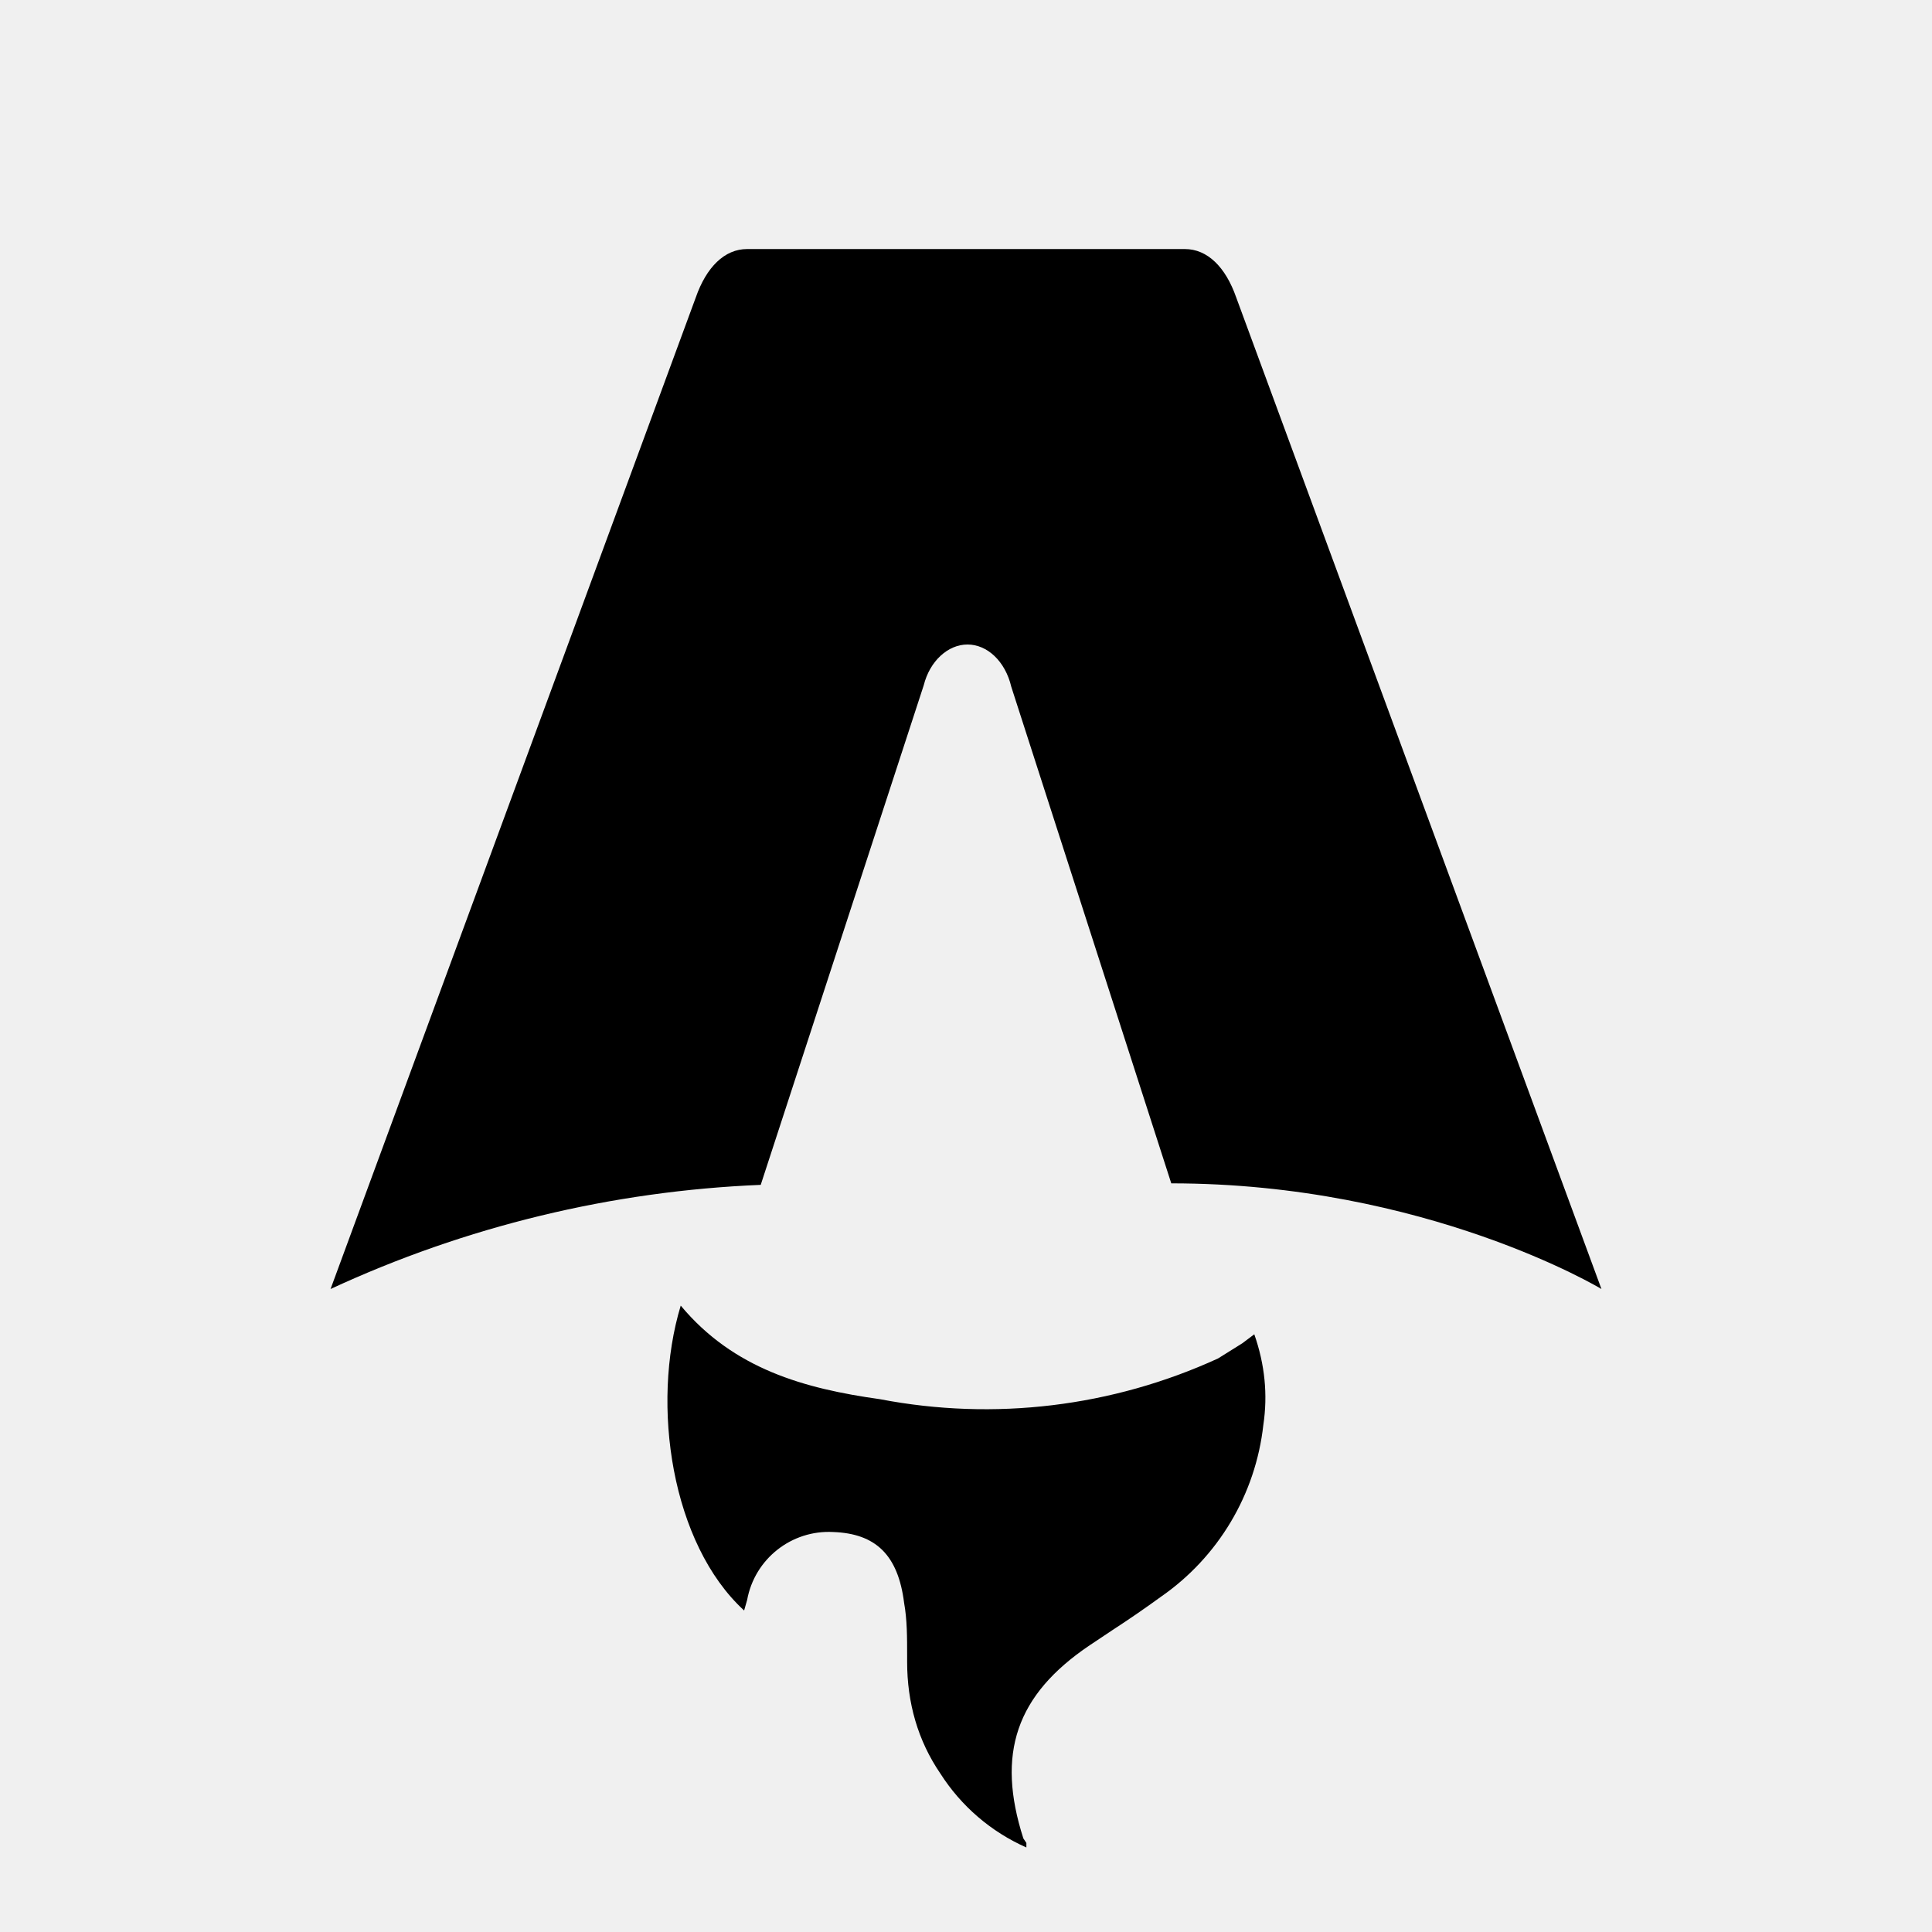
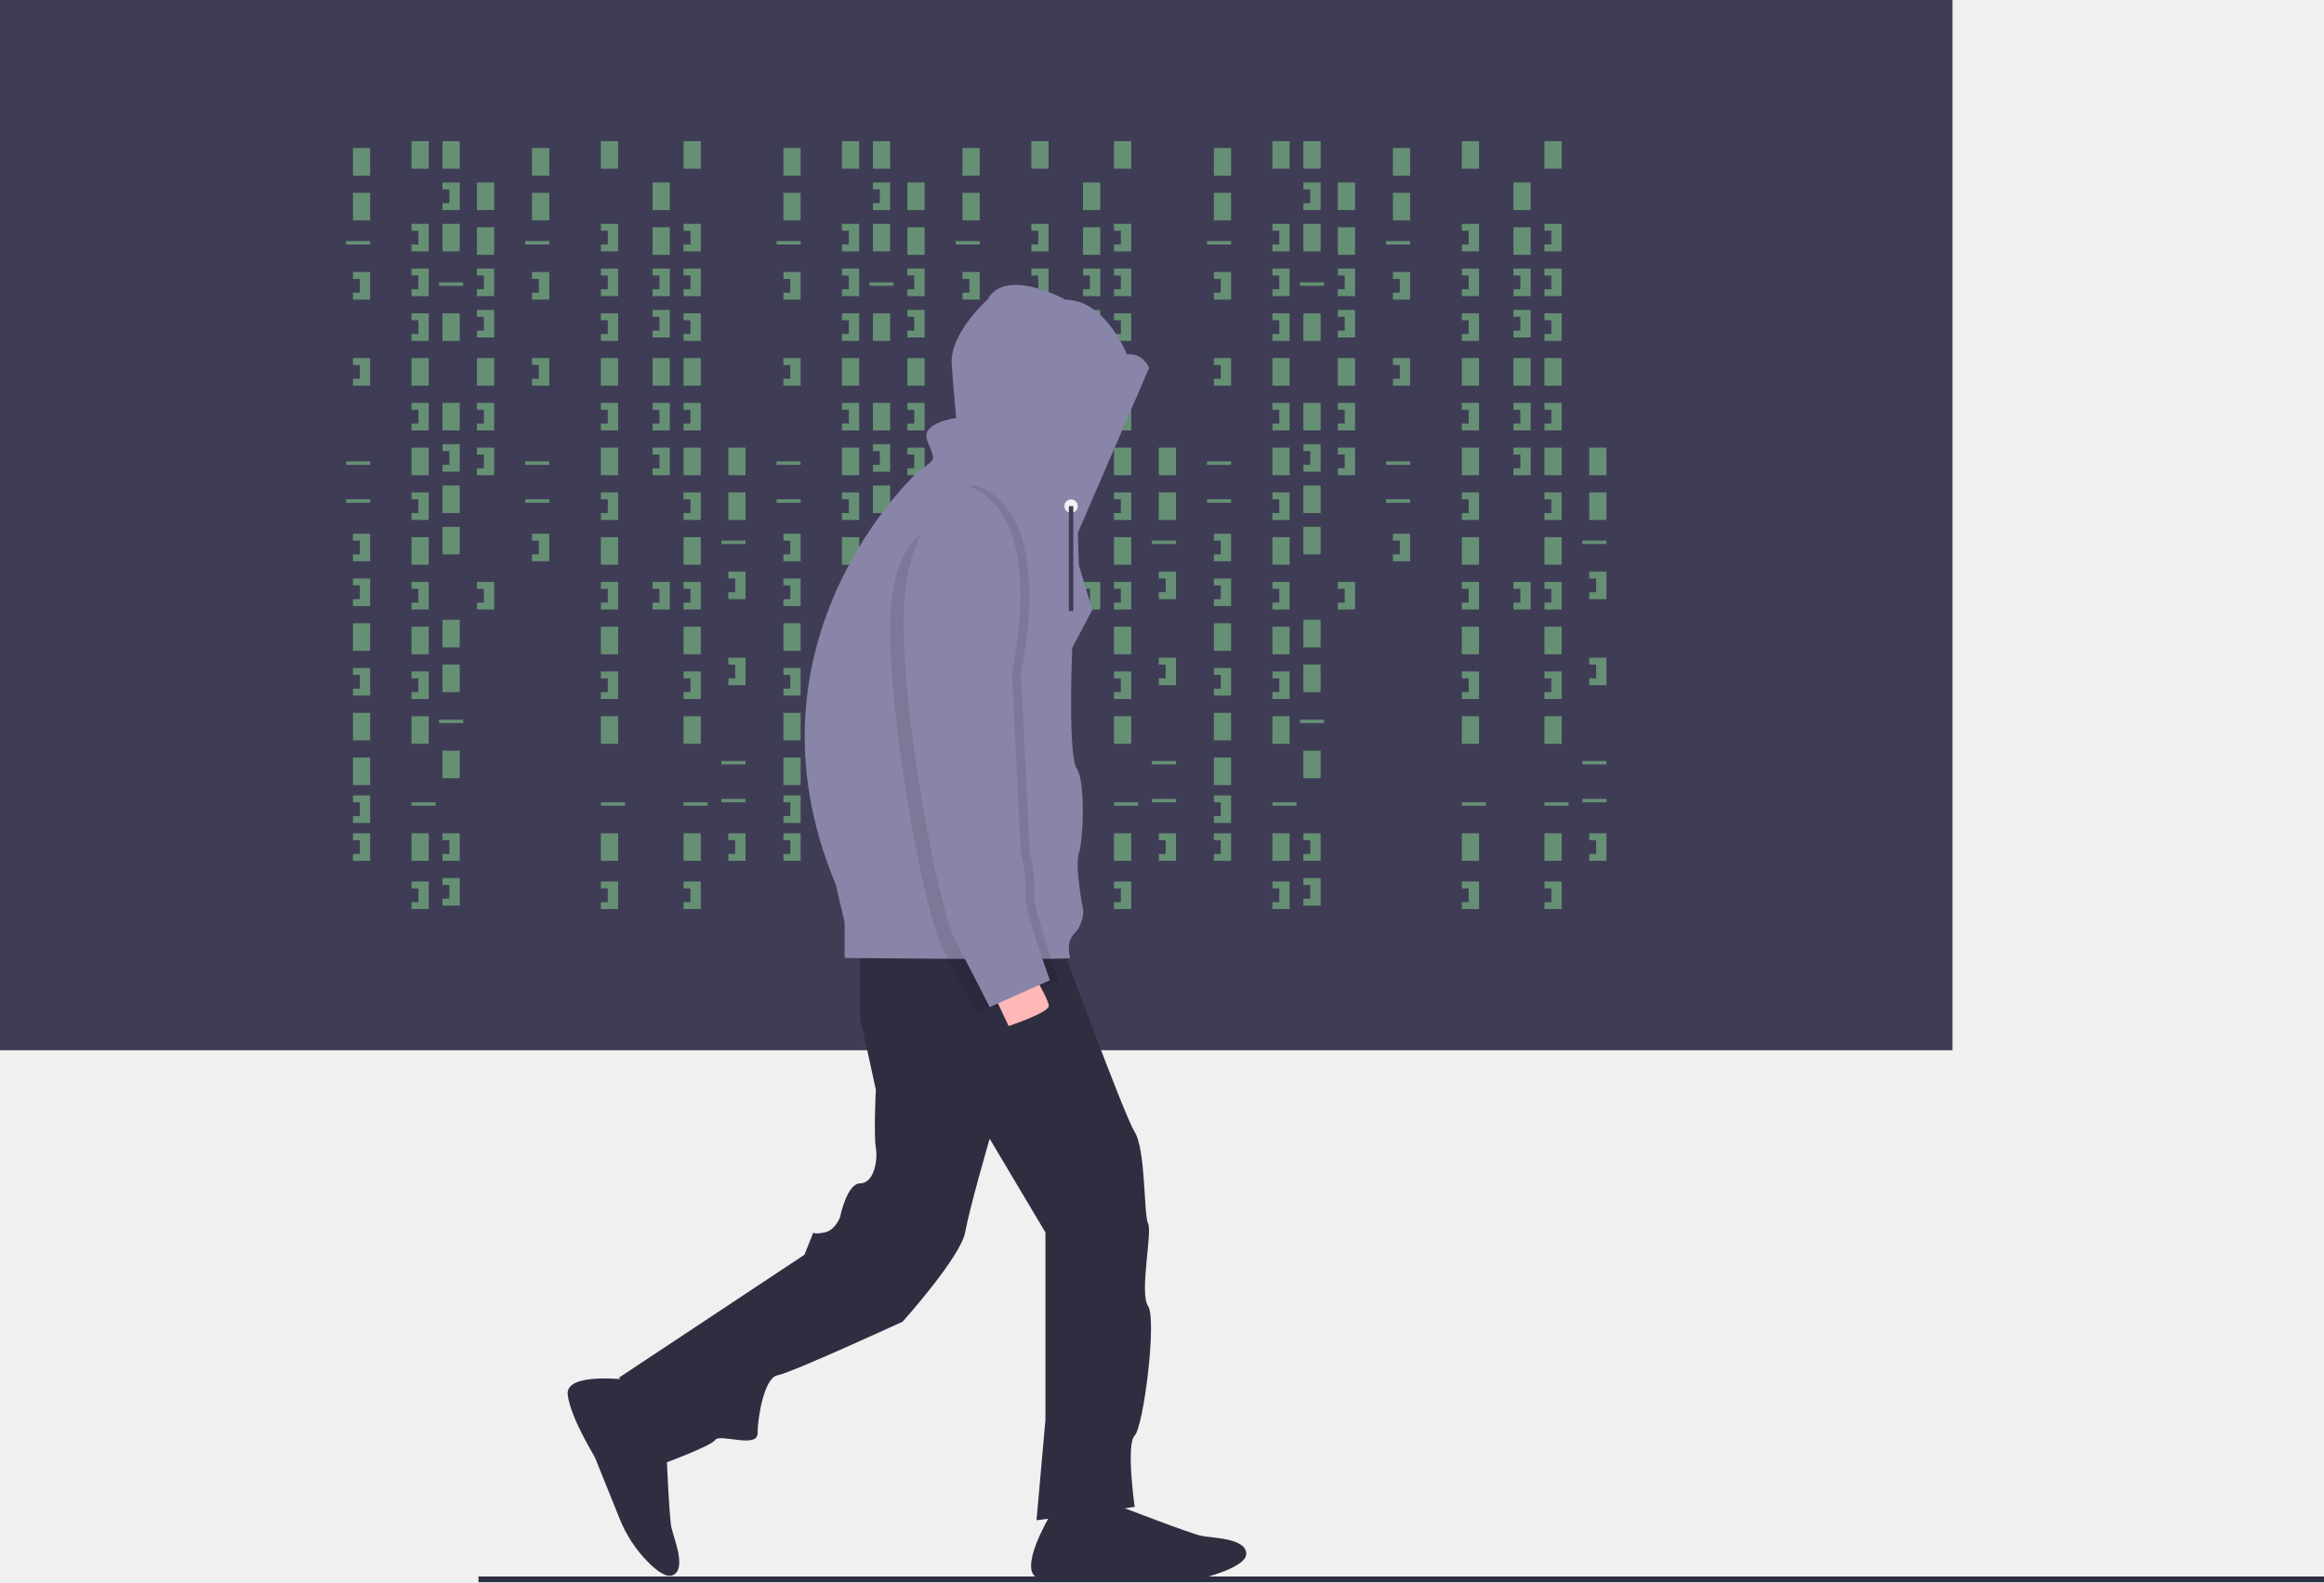
- <svg xmlns="http://www.w3.org/2000/svg" fill="none" viewBox="0 0 128 128">
-   <path d="M50.4 78.5a75.1 75.1 0 0 0-28.5 6.9l24.2-65.7c.7-2 1.9-3.2 3.4-3.2h29c1.5 0 2.7 1.2 3.4 3.2l24.2 65.7s-11.6-7-28.5-7L67 45.5c-.4-1.7-1.6-2.8-2.9-2.8-1.3 0-2.5 1.1-2.9 2.7L50.4 78.5Zm-1.1 28.2Zm-4.2-20.2c-2 6.6-.6 15.8 4.2 20.2a17.5 17.5 0 0 1 .2-.7 5.5 5.5 0 0 1 5.7-4.5c2.8.1 4.3 1.5 4.7 4.7.2 1.1.2 2.3.2 3.5v.4c0 2.7.7 5.2 2.2 7.4a13 13 0 0 0 5.7 4.9v-.3l-.2-.3c-1.8-5.6-.5-9.5 4.4-12.8l1.5-1a73 73 0 0 0 3.2-2.2 16 16 0 0 0 6.8-11.4c.3-2 .1-4-.6-6l-.8.6-1.6 1a37 37 0 0 1-22.4 2.7c-5-.7-9.7-2-13.2-6.2Z" />
-   <style>
-         path { fill: #000; }
-         @media (prefers-color-scheme: dark) {
-             path { fill: #FFF; }
-         }
-     </style>
+ <svg xmlns="http://www.w3.org/2000/svg" t="1768828315933" class="icon" viewBox="0 0 1504 1024" version="1.1" p-id="10885" width="293.75" height="200">
+   <path d="M0 0h1263.594v679.711H0z" fill="#3F3D56" p-id="10886" />
+   <path d="M228.427 95.828h11.143v17.829h-11.143zM266.314 91.372h11.143v17.829h-11.143zM286.369 91.372h11.143v17.829h-11.143zM286.369 144.857h11.143v17.829h-11.143zM308.656 118.114h11.143v17.829h-11.143zM308.656 147.085h11.143v17.829h-11.143zM286.369 202.799h11.143v17.829h-11.143zM308.656 231.771h11.143v17.829h-11.143zM286.369 340.97h11.143v17.829h-11.143zM266.314 231.771h11.143v17.829h-11.143zM228.427 124.8h11.143v17.829h-11.143zM228.427 403.37h11.143v17.829h-11.143zM228.427 461.311h11.143v17.829h-11.143zM228.427 490.283h11.143v17.829h-11.143zM223.971 156h15.599v2.228h-15.599zM284.141 182.742h15.599v2.228h-15.599zM223.971 298.627h15.599v2.228h-15.599zM223.971 323.141h15.599v2.228h-15.599zM284.141 465.769h15.599v2.228h-15.599zM266.314 519.255h15.599v2.228h-15.599zM228.427 176.057V180.513h4.457v8.914h-4.457v4.457h11.143v-17.828h-11.143zM266.314 144.857v4.457h4.457v8.914h-4.457v4.457h11.143v-17.828h-11.143zM308.656 173.827v4.458h4.457v8.914h-4.457v4.457h11.143V173.827h-11.143zM308.656 260.742v4.457h4.457v8.914h-4.457v4.457h11.143v-17.828h-11.143zM308.656 289.713v4.458h4.457v8.914h-4.457v4.457h11.143v-17.829h-11.143zM308.656 200.571v4.457h4.457v8.914h-4.457v4.458h11.143v-17.829h-11.143zM286.369 118.114v4.458h4.458v8.913h-4.458v4.458h11.144V118.114h-11.144zM286.369 260.742h11.143v17.829h-11.143zM286.369 314.228h11.143v17.829h-11.143zM286.369 287.484v4.457h4.458v8.914h-4.458v4.458h11.144v-17.829h-11.144zM266.314 173.827v4.458h4.457v8.914h-4.457v4.457h11.143V173.827h-11.143zM266.314 202.799v4.458h4.457v8.913h-4.457v4.458h11.143v-17.829h-11.143zM266.314 289.713h11.143v17.829h-11.143zM266.314 260.742v4.457h4.457v8.914h-4.457v4.457h11.143v-17.828h-11.143zM266.314 347.656h11.143v17.829h-11.143zM266.314 318.684v4.457h4.457v8.914h-4.457v4.458h11.143v-17.829h-11.143zM266.314 405.598h11.143v17.829h-11.143zM286.369 401.141h11.143v17.829h-11.143zM266.314 376.626v4.458h4.457v8.914h-4.457v4.457h11.143v-17.829h-11.143zM308.656 376.626v4.458h4.457v8.914h-4.457v4.457h11.143v-17.829h-11.143zM422.312 118.114h11.143v17.829h-11.143zM422.312 147.085h11.143v17.829h-11.143zM422.312 231.771h11.143v17.829h-11.143zM422.312 173.827v4.458h4.458v8.914h-4.458v4.457h11.143V173.827h-11.143zM422.312 260.742v4.457h4.458v8.914h-4.458v4.457h11.143v-17.828h-11.143zM422.312 289.713v4.458h4.458v8.914h-4.458v4.457h11.143v-17.829h-11.143zM422.312 200.571v4.457h4.458v8.914h-4.458v4.458h11.143v-17.829h-11.143zM422.312 376.626v4.458h4.458v8.914h-4.458v4.457h11.143v-17.829h-11.143zM266.314 463.541h11.143v17.829h-11.143zM286.369 430.113h11.143v17.829h-11.143zM266.314 539.312h11.143v17.829h-11.143zM286.369 485.827h11.143v17.829h-11.143zM266.314 434.569v4.457h4.457v8.914h-4.457v4.458h11.143v-17.829h-11.143zM266.314 570.512v4.457h4.457v8.914h-4.457v4.457h11.143v-17.828h-11.143zM388.884 91.372h11.143v17.829h-11.143zM388.884 231.771h11.143v17.829h-11.143zM388.884 519.255h15.599v2.228H388.884zM388.884 144.857v4.457h4.458v8.914h-4.458v4.457h11.143v-17.828h-11.143zM388.884 173.827v4.458h4.458v8.914h-4.458v4.457h11.143V173.827h-11.143zM388.884 202.799v4.458h4.458v8.913h-4.458v4.458h11.143v-17.829h-11.143zM388.884 289.713h11.143v17.829h-11.143zM388.884 260.742v4.457h4.458v8.914h-4.458v4.457h11.143v-17.828h-11.143zM388.884 347.656h11.143v17.829h-11.143zM388.884 318.684v4.457h4.458v8.914h-4.458v4.458h11.143v-17.829h-11.143zM388.884 405.598h11.143v17.829h-11.143zM388.884 376.626v4.458h4.458v8.914h-4.458v4.457h11.143v-17.829h-11.143zM388.884 463.541h11.143v17.829h-11.143zM388.884 539.312h11.143v17.829h-11.143zM388.884 434.569v4.457h4.458v8.914h-4.458v4.458h11.143v-17.829h-11.143zM388.884 570.512v4.457h4.458v8.914h-4.458v4.457h11.143v-17.828h-11.143zM442.369 91.372h11.143v17.829h-11.143zM442.369 231.771h11.143v17.829h-11.143zM442.369 519.255h15.599v2.228h-15.599zM442.369 144.857v4.457h4.458v8.914h-4.458v4.457h11.143v-17.828h-11.143zM442.369 173.827v4.458h4.458v8.914h-4.458v4.457h11.143V173.827h-11.143zM442.369 202.799v4.458h4.458v8.913h-4.458v4.458h11.143v-17.829h-11.143zM442.369 289.713h11.143v17.829h-11.143zM442.369 260.742v4.457h4.458v8.914h-4.458v4.457h11.143v-17.828h-11.143zM442.369 347.656h11.143v17.829h-11.143zM442.369 318.684v4.457h4.458v8.914h-4.458v4.458h11.143v-17.829h-11.143zM442.369 405.598h11.143v17.829h-11.143zM442.369 376.626v4.458h4.458v8.914h-4.458v4.457h11.143v-17.829h-11.143zM442.369 463.541h11.143v17.829h-11.143zM442.369 539.312h11.143v17.829h-11.143zM442.369 434.569v4.457h4.458v8.914h-4.458v4.458h11.143v-17.829h-11.143zM442.369 570.512v4.457h4.458v8.914h-4.458v4.457h11.143v-17.828h-11.143zM286.369 539.312v4.457h4.458v8.914h-4.458v4.457h11.144v-17.828h-11.144zM286.369 568.284v4.457h4.458v8.914h-4.458v4.457h11.144v-17.828h-11.144zM228.427 231.771v4.457h4.457v8.914h-4.457v4.458h11.143v-17.829h-11.143zM228.427 345.428v4.457h4.457v8.914h-4.457v4.457h11.143v-17.828h-11.143zM228.427 374.398v4.458h4.457v8.914h-4.457v4.457h11.143v-17.829h-11.143zM228.427 432.341v4.457h4.457v8.914h-4.457v4.457h11.143v-17.828h-11.143zM228.427 514.797v4.458h4.457v8.914h-4.457v4.457h11.143v-17.829h-11.143zM228.427 539.312v4.457h4.457v8.914h-4.457v4.457h11.143v-17.828h-11.143zM344.313 95.828h11.143v17.829h-11.143zM344.313 124.8h11.143v17.829h-11.143zM339.856 156h15.599v2.228H339.856zM339.856 298.627h15.599v2.228H339.856zM339.856 323.141h15.599v2.228H339.856zM344.313 176.057V180.513h4.457v8.914h-4.457v4.457h11.143v-17.828h-11.143zM344.313 231.771v4.457h4.457v8.914h-4.457v4.458h11.143v-17.829h-11.143zM344.313 345.428v4.457h4.457v8.914h-4.457v4.457h11.143v-17.828h-11.143zM471.341 289.713h11.143v17.829h-11.143zM471.341 318.684h11.143v17.829h-11.143zM466.883 349.884h15.599v2.228h-15.599zM466.883 492.511h15.599v2.228h-15.599zM466.883 517.027h15.599v2.228h-15.599zM471.341 369.941v4.457h4.457v8.914h-4.457v4.458h11.143v-17.829h-11.143zM471.341 425.655v4.458h4.457v8.913h-4.457v4.458h11.143v-17.829h-11.143zM471.341 539.312v4.457h4.457v8.914h-4.457v4.457h11.143v-17.828h-11.143zM506.997 95.828h11.143v17.829h-11.143zM544.883 91.372h11.143v17.829h-11.143zM564.941 91.372h11.143v17.829h-11.143zM564.941 144.857h11.143v17.829h-11.143zM587.226 118.114h11.143v17.829h-11.143zM587.226 147.085h11.143v17.829h-11.143zM564.941 202.799h11.143v17.829h-11.143zM587.226 231.771h11.143v17.829h-11.143zM564.941 340.97h11.143v17.829h-11.143zM544.883 231.771h11.143v17.829h-11.143zM506.997 124.8h11.143v17.829h-11.143zM506.997 403.37h11.143v17.829h-11.143zM506.997 461.311h11.143v17.829h-11.143zM506.997 490.283h11.143v17.829h-11.143zM502.541 156h15.599v2.228h-15.599zM562.711 182.742h15.599v2.228H562.711zM502.541 298.627h15.599v2.228h-15.599zM502.541 323.141h15.599v2.228h-15.599zM562.711 465.769h15.599v2.228H562.711zM544.883 519.255h15.599v2.228h-15.599zM506.997 176.057V180.513h4.458v8.914h-4.458v4.457h11.143v-17.828h-11.143zM544.883 144.857v4.457h4.457v8.914h-4.457v4.457h11.143v-17.828h-11.143zM587.226 173.827v4.458h4.457v8.914h-4.457v4.457h11.143V173.827h-11.143zM587.226 260.742v4.457h4.457v8.914h-4.457v4.457h11.143v-17.828h-11.143zM587.226 289.713v4.458h4.457v8.914h-4.457v4.457h11.143v-17.829h-11.143zM587.226 200.571v4.457h4.457v8.914h-4.457v4.458h11.143v-17.829h-11.143zM564.941 118.114v4.458h4.457v8.913h-4.457v4.458h11.143V118.114h-11.143zM564.941 260.742h11.143v17.829h-11.143zM564.941 314.228h11.143v17.829h-11.143zM564.941 287.484v4.457h4.457v8.914h-4.457v4.458h11.143v-17.829h-11.143zM544.883 173.827v4.458h4.457v8.914h-4.457v4.457h11.143V173.827h-11.143zM544.883 202.799v4.458h4.457v8.913h-4.457v4.458h11.143v-17.829h-11.143zM544.883 289.713h11.143v17.829h-11.143zM544.883 260.742v4.457h4.457v8.914h-4.457v4.457h11.143v-17.828h-11.143zM544.883 347.656h11.143v17.829h-11.143zM544.883 318.684v4.457h4.457v8.914h-4.457v4.458h11.143v-17.829h-11.143zM544.883 405.598h11.143v17.829h-11.143zM564.941 401.141h11.143v17.829h-11.143zM544.883 376.626v4.458h4.457v8.914h-4.457v4.457h11.143v-17.829h-11.143zM587.226 376.626v4.458h4.457v8.914h-4.457v4.457h11.143v-17.829h-11.143zM700.883 118.114h11.143v17.829h-11.143zM700.883 147.085h11.143v17.829h-11.143zM700.883 231.771h11.143v17.829h-11.143zM700.883 173.827v4.458h4.457v8.914h-4.457v4.457h11.143V173.827h-11.143zM700.883 260.742v4.457h4.457v8.914h-4.457v4.457h11.143v-17.828h-11.143zM700.883 289.713v4.458h4.457v8.914h-4.457v4.457h11.143v-17.829h-11.143zM700.883 200.571v4.457h4.457v8.914h-4.457v4.458h11.143v-17.829h-11.143zM700.883 376.626v4.458h4.457v8.914h-4.457v4.457h11.143v-17.829h-11.143zM544.883 463.541h11.143v17.829h-11.143zM564.941 430.113h11.143v17.829h-11.143zM544.883 539.312h11.143v17.829h-11.143zM564.941 485.827h11.143v17.829h-11.143zM544.883 434.569v4.457h4.457v8.914h-4.457v4.458h11.143v-17.829h-11.143zM544.883 570.512v4.457h4.457v8.914h-4.457v4.457h11.143v-17.828h-11.143zM667.453 91.372h11.143v17.829h-11.143zM667.453 231.771h11.143v17.829h-11.143zM667.453 519.255h15.599v2.228h-15.599zM667.453 144.857v4.457h4.458v8.914h-4.458v4.457h11.143v-17.828h-11.143zM667.453 173.827v4.458h4.458v8.914h-4.458v4.457h11.143V173.827h-11.143zM667.453 202.799v4.458h4.458v8.913h-4.458v4.458h11.143v-17.829h-11.143zM667.453 289.713h11.143v17.829h-11.143zM667.453 260.742v4.457h4.458v8.914h-4.458v4.457h11.143v-17.828h-11.143zM667.453 347.656h11.143v17.829h-11.143zM667.453 318.684v4.457h4.458v8.914h-4.458v4.458h11.143v-17.829h-11.143zM667.453 405.598h11.143v17.829h-11.143zM667.453 376.626v4.458h4.458v8.914h-4.458v4.457h11.143v-17.829h-11.143zM667.453 463.541h11.143v17.829h-11.143zM667.453 539.312h11.143v17.829h-11.143zM667.453 434.569v4.457h4.458v8.914h-4.458v4.458h11.143v-17.829h-11.143zM667.453 570.512v4.457h4.458v8.914h-4.458v4.457h11.143v-17.828h-11.143zM720.939 91.372h11.143v17.829h-11.143zM720.939 231.771h11.143v17.829h-11.143zM720.939 519.255h15.599v2.228h-15.599zM720.939 144.857v4.457h4.458v8.914h-4.458v4.457h11.143v-17.828h-11.143zM720.939 173.827v4.458h4.458v8.914h-4.458v4.457h11.143V173.827h-11.143zM720.939 202.799v4.458h4.458v8.913h-4.458v4.458h11.143v-17.829h-11.143zM720.939 289.713h11.143v17.829h-11.143zM720.939 260.742v4.457h4.458v8.914h-4.458v4.457h11.143v-17.828h-11.143zM720.939 347.656h11.143v17.829h-11.143zM720.939 318.684v4.457h4.458v8.914h-4.458v4.458h11.143v-17.829h-11.143zM720.939 405.598h11.143v17.829h-11.143zM720.939 376.626v4.458h4.458v8.914h-4.458v4.457h11.143v-17.829h-11.143zM720.939 463.541h11.143v17.829h-11.143zM720.939 539.312h11.143v17.829h-11.143zM720.939 434.569v4.457h4.458v8.914h-4.458v4.458h11.143v-17.829h-11.143zM720.939 570.512v4.457h4.458v8.914h-4.458v4.457h11.143v-17.828h-11.143zM564.941 539.312v4.457h4.457v8.914h-4.457v4.457h11.143v-17.828h-11.143zM564.941 568.284v4.457h4.457v8.914h-4.457v4.457h11.143v-17.828h-11.143zM506.997 231.771v4.457h4.458v8.914h-4.458v4.458h11.143v-17.829h-11.143zM506.997 345.428v4.457h4.458v8.914h-4.458v4.457h11.143v-17.828h-11.143zM506.997 374.398v4.458h4.458v8.914h-4.458v4.457h11.143v-17.829h-11.143zM506.997 432.341v4.457h4.458v8.914h-4.458v4.457h11.143v-17.828h-11.143zM506.997 514.797v4.458h4.458v8.914h-4.458v4.457h11.143v-17.829h-11.143zM506.997 539.312v4.457h4.458v8.914h-4.458v4.457h11.143v-17.828h-11.143zM622.883 95.828h11.143v17.829h-11.143zM622.883 124.8h11.143v17.829h-11.143zM618.426 156h15.599v2.228h-15.599zM618.426 298.627h15.599v2.228h-15.599zM618.426 323.141h15.599v2.228h-15.599zM622.883 176.057V180.513h4.458v8.914h-4.458v4.457h11.143v-17.828h-11.143zM622.883 231.771v4.457h4.458v8.914h-4.458v4.458h11.143v-17.829h-11.143zM622.883 345.428v4.457h4.458v8.914h-4.458v4.457h11.143v-17.828h-11.143zM749.911 289.713h11.143v17.829h-11.143zM749.911 318.684h11.143v17.829h-11.143zM745.454 349.884h15.599v2.228h-15.599zM745.454 492.511h15.599v2.228h-15.599zM745.454 517.027h15.599v2.228h-15.599zM749.911 369.941v4.457h4.458v8.914h-4.458v4.458h11.143v-17.829h-11.143zM749.911 425.655v4.458h4.458v8.913h-4.458v4.458h11.143v-17.829h-11.143zM749.911 539.312v4.457h4.458v8.914h-4.458v4.457h11.143v-17.828h-11.143zM785.567 95.828h11.143v17.829h-11.143zM823.453 91.372h11.143v17.829h-11.143zM843.51 91.372h11.143v17.829h-11.143zM843.51 144.857h11.143v17.829h-11.143zM865.796 118.114h11.143v17.829h-11.143zM865.796 147.085h11.143v17.829h-11.143zM843.51 202.799h11.143v17.829h-11.143zM865.796 231.771h11.143v17.829h-11.143zM843.51 340.97h11.143v17.829h-11.143zM823.453 231.771h11.143v17.829h-11.143zM785.567 124.8h11.143v17.829h-11.143zM785.567 403.37h11.143v17.829h-11.143zM785.567 461.311h11.143v17.829h-11.143zM785.567 490.283h11.143v17.829h-11.143zM781.11 156h15.599v2.228h-15.599zM841.282 182.742h15.599v2.228h-15.599zM781.11 298.627h15.599v2.228h-15.599zM781.11 323.141h15.599v2.228h-15.599zM841.282 465.769h15.599v2.228h-15.599zM823.453 519.255h15.599v2.228h-15.599zM785.567 176.057V180.513h4.458v8.914h-4.458v4.457h11.144v-17.828h-11.144zM823.453 144.857v4.457h4.457v8.914h-4.457v4.457h11.143v-17.828h-11.143zM865.796 173.827v4.458h4.457v8.914h-4.457v4.457h11.143V173.827h-11.143zM865.796 260.742v4.457h4.457v8.914h-4.457v4.457h11.143v-17.828h-11.143zM865.796 289.713v4.458h4.457v8.914h-4.457v4.457h11.143v-17.829h-11.143zM865.796 200.571v4.457h4.457v8.914h-4.457v4.458h11.143v-17.829h-11.143zM843.51 118.114v4.458h4.457v8.913h-4.457v4.458h11.143V118.114h-11.143zM843.51 260.742h11.143v17.829h-11.143zM843.51 314.228h11.143v17.829h-11.143zM843.51 287.484v4.457h4.457v8.914h-4.457v4.458h11.143v-17.829h-11.143zM823.453 173.827v4.458h4.457v8.914h-4.457v4.457h11.143V173.827h-11.143zM823.453 202.799v4.458h4.457v8.913h-4.457v4.458h11.143v-17.829h-11.143zM823.453 289.713h11.143v17.829h-11.143zM823.453 260.742v4.457h4.457v8.914h-4.457v4.457h11.143v-17.828h-11.143zM823.453 347.656h11.143v17.829h-11.143zM823.453 318.684v4.457h4.457v8.914h-4.457v4.458h11.143v-17.829h-11.143zM823.453 405.598h11.143v17.829h-11.143zM843.51 401.141h11.143v17.829h-11.143zM823.453 376.626v4.458h4.457v8.914h-4.457v4.457h11.143v-17.829h-11.143zM865.796 376.626v4.458h4.457v8.914h-4.457v4.457h11.143v-17.829h-11.143zM979.453 118.114h11.143v17.829h-11.143zM979.453 147.085h11.143v17.829h-11.143zM979.453 231.771h11.143v17.829h-11.143zM979.453 173.827v4.458h4.457v8.914h-4.457v4.457h11.143V173.827h-11.143zM979.453 260.742v4.457h4.457v8.914h-4.457v4.457h11.143v-17.828h-11.143zM979.453 289.713v4.458h4.457v8.914h-4.457v4.457h11.143v-17.829h-11.143zM979.453 200.571v4.457h4.457v8.914h-4.457v4.458h11.143v-17.829h-11.143zM979.453 376.626v4.458h4.457v8.914h-4.457v4.457h11.143v-17.829h-11.143zM823.453 463.541h11.143v17.829h-11.143zM843.51 430.113h11.143v17.829h-11.143zM823.453 539.312h11.143v17.829h-11.143zM843.51 485.827h11.143v17.829h-11.143zM823.453 434.569v4.457h4.457v8.914h-4.457v4.458h11.143v-17.829h-11.143zM823.453 570.512v4.457h4.457v8.914h-4.457v4.457h11.143v-17.828h-11.143zM946.025 91.372h11.143v17.829h-11.143zM946.025 231.771h11.143v17.829h-11.143zM946.025 519.255h15.599v2.228h-15.599zM946.025 144.857v4.457h4.457v8.914h-4.457v4.457h11.143v-17.828h-11.143zM946.025 173.827v4.458h4.457v8.914h-4.457v4.457h11.143V173.827h-11.143zM946.025 202.799v4.458h4.457v8.913h-4.457v4.458h11.143v-17.829h-11.143zM946.025 289.713h11.143v17.829h-11.143zM946.025 260.742v4.457h4.457v8.914h-4.457v4.457h11.143v-17.828h-11.143zM946.025 347.656h11.143v17.829h-11.143zM946.025 318.684v4.457h4.457v8.914h-4.457v4.458h11.143v-17.829h-11.143zM946.025 405.598h11.143v17.829h-11.143zM946.025 376.626v4.458h4.457v8.914h-4.457v4.457h11.143v-17.829h-11.143zM946.025 463.541h11.143v17.829h-11.143zM946.025 539.312h11.143v17.829h-11.143zM946.025 434.569v4.457h4.457v8.914h-4.457v4.458h11.143v-17.829h-11.143zM946.025 570.512v4.457h4.457v8.914h-4.457v4.457h11.143v-17.828h-11.143zM999.51 91.372h11.143v17.829h-11.143zM999.51 231.771h11.143v17.829h-11.143zM999.51 519.255h15.599v2.228H999.51zM999.51 144.857v4.457h4.457v8.914h-4.457v4.457h11.143v-17.828h-11.143zM999.51 173.827v4.458h4.457v8.914h-4.457v4.457h11.143V173.827h-11.143zM999.51 202.799v4.458h4.457v8.913h-4.457v4.458h11.143v-17.829h-11.143zM999.51 289.713h11.143v17.829h-11.143zM999.51 260.742v4.457h4.457v8.914h-4.457v4.457h11.143v-17.828h-11.143zM999.51 347.656h11.143v17.829h-11.143zM999.51 318.684v4.457h4.457v8.914h-4.457v4.458h11.143v-17.829h-11.143zM999.51 405.598h11.143v17.829h-11.143zM999.51 376.626v4.458h4.457v8.914h-4.457v4.457h11.143v-17.829h-11.143zM999.51 463.541h11.143v17.829h-11.143zM999.51 539.312h11.143v17.829h-11.143zM999.51 434.569v4.457h4.457v8.914h-4.457v4.458h11.143v-17.829h-11.143zM999.51 570.512v4.457h4.457v8.914h-4.457v4.457h11.143v-17.828h-11.143zM843.51 539.312v4.457h4.457v8.914h-4.457v4.457h11.143v-17.828h-11.143zM843.51 568.284v4.457h4.457v8.914h-4.457v4.457h11.143v-17.828h-11.143zM785.567 231.771v4.457h4.458v8.914h-4.458v4.458h11.144v-17.829h-11.144zM785.567 345.428v4.457h4.458v8.914h-4.458v4.457h11.144v-17.828h-11.144zM785.567 374.398v4.458h4.458v8.914h-4.458v4.457h11.144v-17.829h-11.144zM785.567 432.341v4.457h4.458v8.914h-4.458v4.457h11.144v-17.828h-11.144zM785.567 514.797v4.458h4.458v8.914h-4.458v4.457h11.144v-17.829h-11.144zM785.567 539.312v4.457h4.458v8.914h-4.458v4.457h11.144v-17.828h-11.144zM901.452 95.828h11.143v17.829h-11.143zM901.452 124.8h11.143v17.829h-11.143zM896.996 156h15.599v2.228h-15.599zM896.996 298.627h15.599v2.228h-15.599zM896.996 323.141h15.599v2.228h-15.599zM901.452 176.057V180.513h4.458v8.914h-4.458v4.457h11.143v-17.828h-11.143zM901.452 231.771v4.457h4.458v8.914h-4.458v4.458h11.143v-17.829h-11.143zM901.452 345.428v4.457h4.458v8.914h-4.458v4.457h11.143v-17.828h-11.143zM1028.48 289.713h11.143v17.829h-11.143zM1028.48 318.684h11.143v17.829h-11.143zM1024.024 349.884h15.599v2.228h-15.599zM1024.024 492.511h15.599v2.228h-15.599zM1024.024 517.027h15.599v2.228h-15.599zM1028.48 369.941v4.457h4.458v8.914h-4.458v4.458h11.143v-17.829h-11.143zM1028.48 425.655v4.458h4.458v8.913h-4.458v4.458h11.143v-17.829h-11.143zM1028.48 539.312v4.457h4.458v8.914h-4.458v4.457h11.143v-17.828h-11.143z" fill="#669074" p-id="10887" />
+   <path d="M309.667 1020.311h1195.149v3.688H309.667zM556.703 583.91v75.094l10.109 46.211s-1.444 28.882 0 37.547-1.444 23.106-10.109 23.106-12.997 21.662-12.997 21.662-2.888 8.665-10.109 10.109-7.221 0-7.221 0l-5.776 14.441-119.861 79.426 23.106 57.764s36.103-12.997 38.991-17.329 27.438 5.776 27.438-4.332 4.332-36.103 12.997-37.547 80.87-34.659 80.87-34.659 37.547-41.879 40.435-57.764 15.885-60.653 15.885-60.653l36.103 60.653v121.305l-5.776 64.985 63.541-8.665s-5.776-40.435 0-46.211 14.441-75.094 8.665-83.758 2.888-47.656 0-53.432-1.444-47.656-8.665-59.208-50.544-129.97-50.544-129.97z" fill="#2F2E41" p-id="10888" />
+   <path d="M679.453 981.04s-21.662 36.103-7.221 40.435 41.879 0 44.767 0 54.876 1.444 54.876 1.444 34.659-7.221 34.659-17.329-21.662-10.109-28.882-11.553-51.988-18.773-51.988-18.773zM407.373 893.134s-41.739-5.528-39.974 9.444 16.646 38.431 17.793 41.081c0.778 1.795 9.899 24.518 15.706 39a84.446 84.446 0 0 0 18.535 28.38c5.677 5.674 11.865 10.224 15.923 8.465 9.277-4.018 0.667-23.896-0.878-31.095s-3.437-55.168-3.437-55.168z" fill="#2F2E41" p-id="10889" />
+   <path d="M697.504 344.911l46.211-106.864s-4.332-10.109-14.441-8.665c0 0-13.719-35.381-39.713-35.381 0 0-38.991-21.662-50.544 0 0 0-24.55 21.662-23.106 41.879s2.888 34.659 2.888 34.659-23.106 2.888-18.773 14.441 5.776 11.553 0 15.885l-5.776 4.332s-119.861 108.308-53.432 267.16l5.776 24.55v23.106s145.855 1.444 145.855 0-2.888-10.109 2.888-15.885 5.776-14.441 5.776-14.441-5.776-28.882-2.888-37.547 4.332-46.211-1.444-54.876-2.888-77.982-2.888-77.982l12.997-24.55-4.332-14.441-4.332-14.441z" fill="#8985A8" p-id="10890" />
+   <path d="M685.229 634.454s-17.329-47.656-15.885-56.32-2.888-25.994-2.888-25.994l-5.776-116.973s24.55-103.976-30.326-121.305c0 0-13.885 6.058-25.263 25.556-11.25 5.011-24.902 17.693-28.169 49.537-5.776 56.32 20.218 200.731 33.214 225.281s21.662 41.879 21.662 41.879l13.583-6.038c0.562 1.112 0.858 1.704 0.858 1.704z" opacity=".1" p-id="10891" />
+   <path d="M693.172 327.581m-4.332 0a4.332 4.332 0 1 0 8.665 0 4.332 4.332 0 1 0-8.665 0Z" fill="#F2F2F2" p-id="10892" />
+   <path d="M691.727 327.581h2.888v67.873h-2.888z" fill="#3F3D56" p-id="10893" />
+   <path d="M641.184 639.509l11.553 24.55s25.994-8.665 25.994-12.997-11.553-23.106-11.553-23.106z" fill="#FFB8B8" p-id="10894" />
+   <path d="M624.576 313.862s-33.214 14.441-38.991 70.761 20.218 200.731 33.214 225.281 21.662 41.879 21.662 41.879l38.991-17.329s-17.329-47.656-15.885-56.32-2.888-25.994-2.888-25.994l-5.776-116.973s24.55-103.976-30.326-121.305z" fill="#8985A8" p-id="10895" />
</svg>
